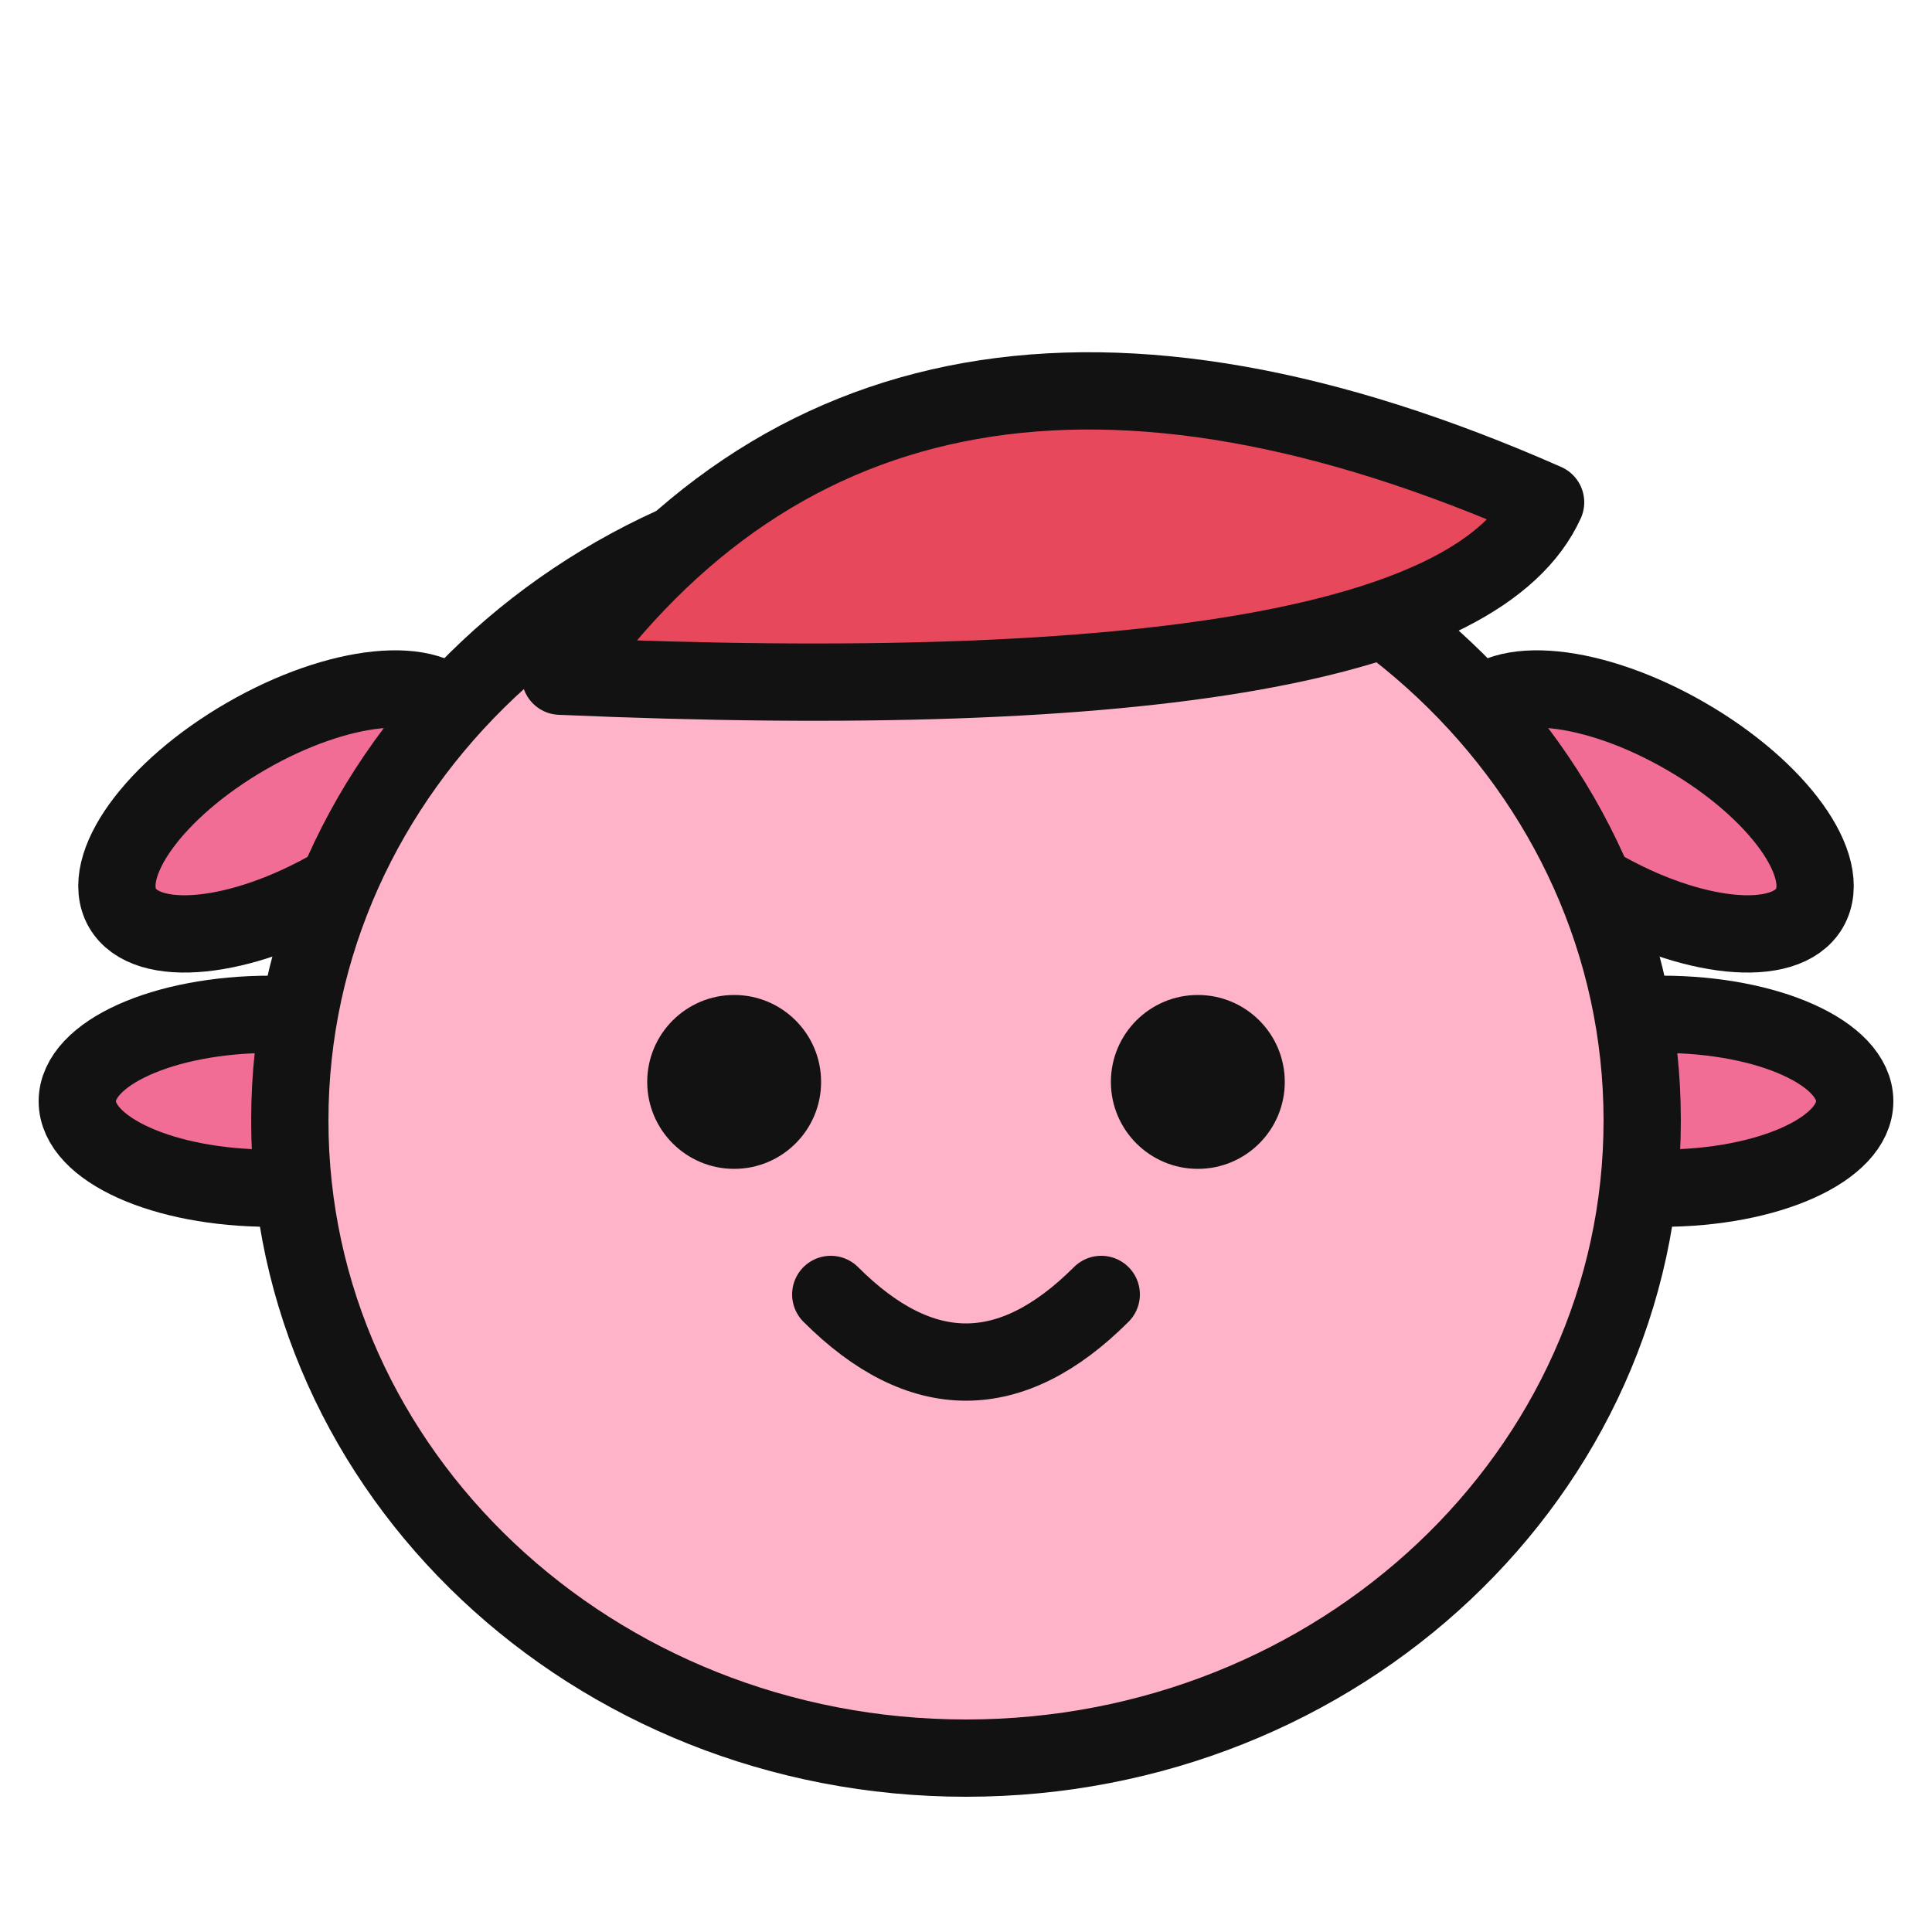
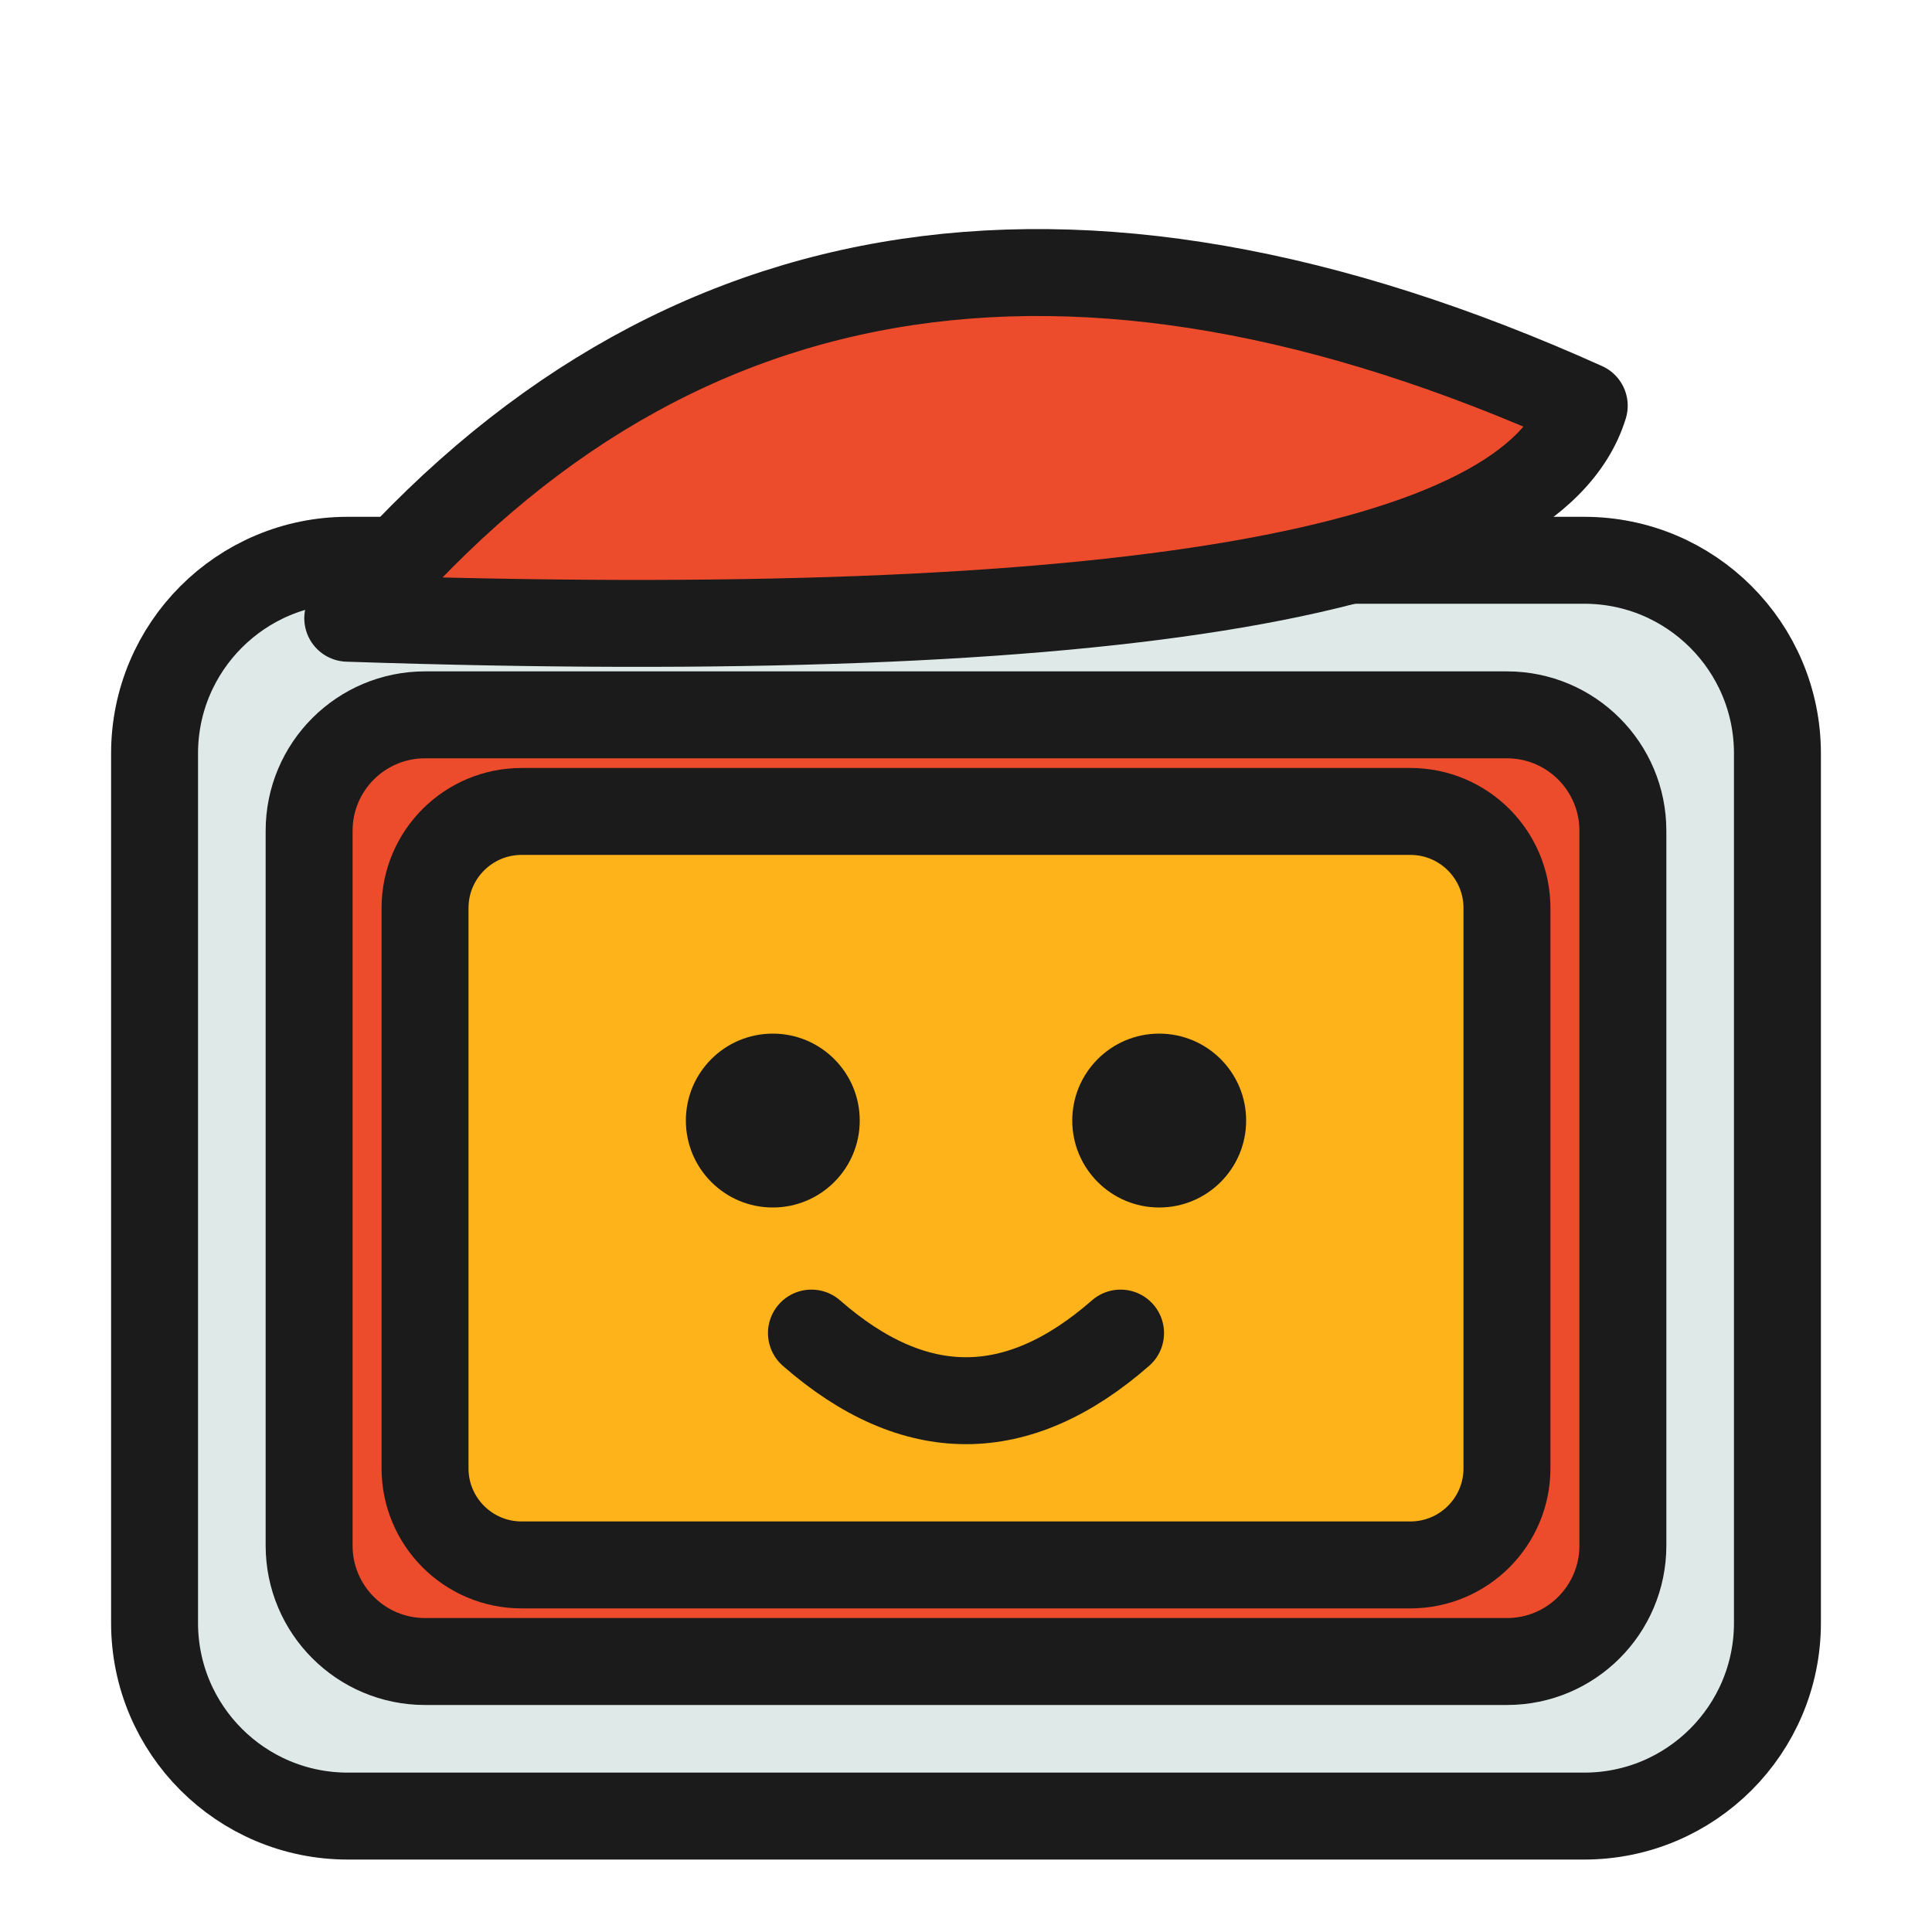
<svg xmlns="http://www.w3.org/2000/svg" viewBox="0 0 200 200">
-   <g stroke="#121212" stroke-width="8" stroke-linejoin="round" stroke-linecap="round">
-     <ellipse cx="30" cy="84" rx="20" ry="9" fill="#F26D95" transform="rotate(-30 30 84)" />
-     <ellipse cx="170" cy="84" rx="20" ry="9" fill="#F26D95" transform="rotate(30 170 84)" />
-     <ellipse cx="28" cy="114" rx="20" ry="9" fill="#F26D95" />
-     <ellipse cx="172" cy="114" rx="20" ry="9" fill="#F26D95" />
-     <ellipse cx="100" cy="116" rx="70" ry="66" fill="#FFB3C8" />
-     <path d="M58 70 Q92 22 160 52 Q150 74 58 70 Z" fill="#E8485C" />
-     <circle cx="76" cy="112" r="9" fill="#121212" stroke="none" />
-     <circle cx="124" cy="112" r="9" fill="#121212" stroke="none" />
-     <path d="M86 134 Q100 148 114 134" fill="none" />
+   <g stroke="#1b1b1b" stroke-width="9" stroke-linejoin="round" stroke-linecap="round">
+     <rect x="16" y="58" width="168" height="130" rx="20" fill="#dfeae8" />
+     <rect x="32" y="74" width="136" height="98" rx="12" fill="#ec4b2c" />
+     <rect x="44" y="84" width="112" height="78" rx="10" fill="#ffb31a" />
+     <path d="M36 64 Q84 6 164 42 Q156 68 36 64 Z" fill="#ec4b2c" />
+     <circle cx="80" cy="116" r="9" fill="#1b1b1b" stroke="none" />
+     <circle cx="120" cy="116" r="9" fill="#1b1b1b" stroke="none" />
+     <path d="M84 138 Q100 152 116 138" fill="none" />
  </g>
</svg>
